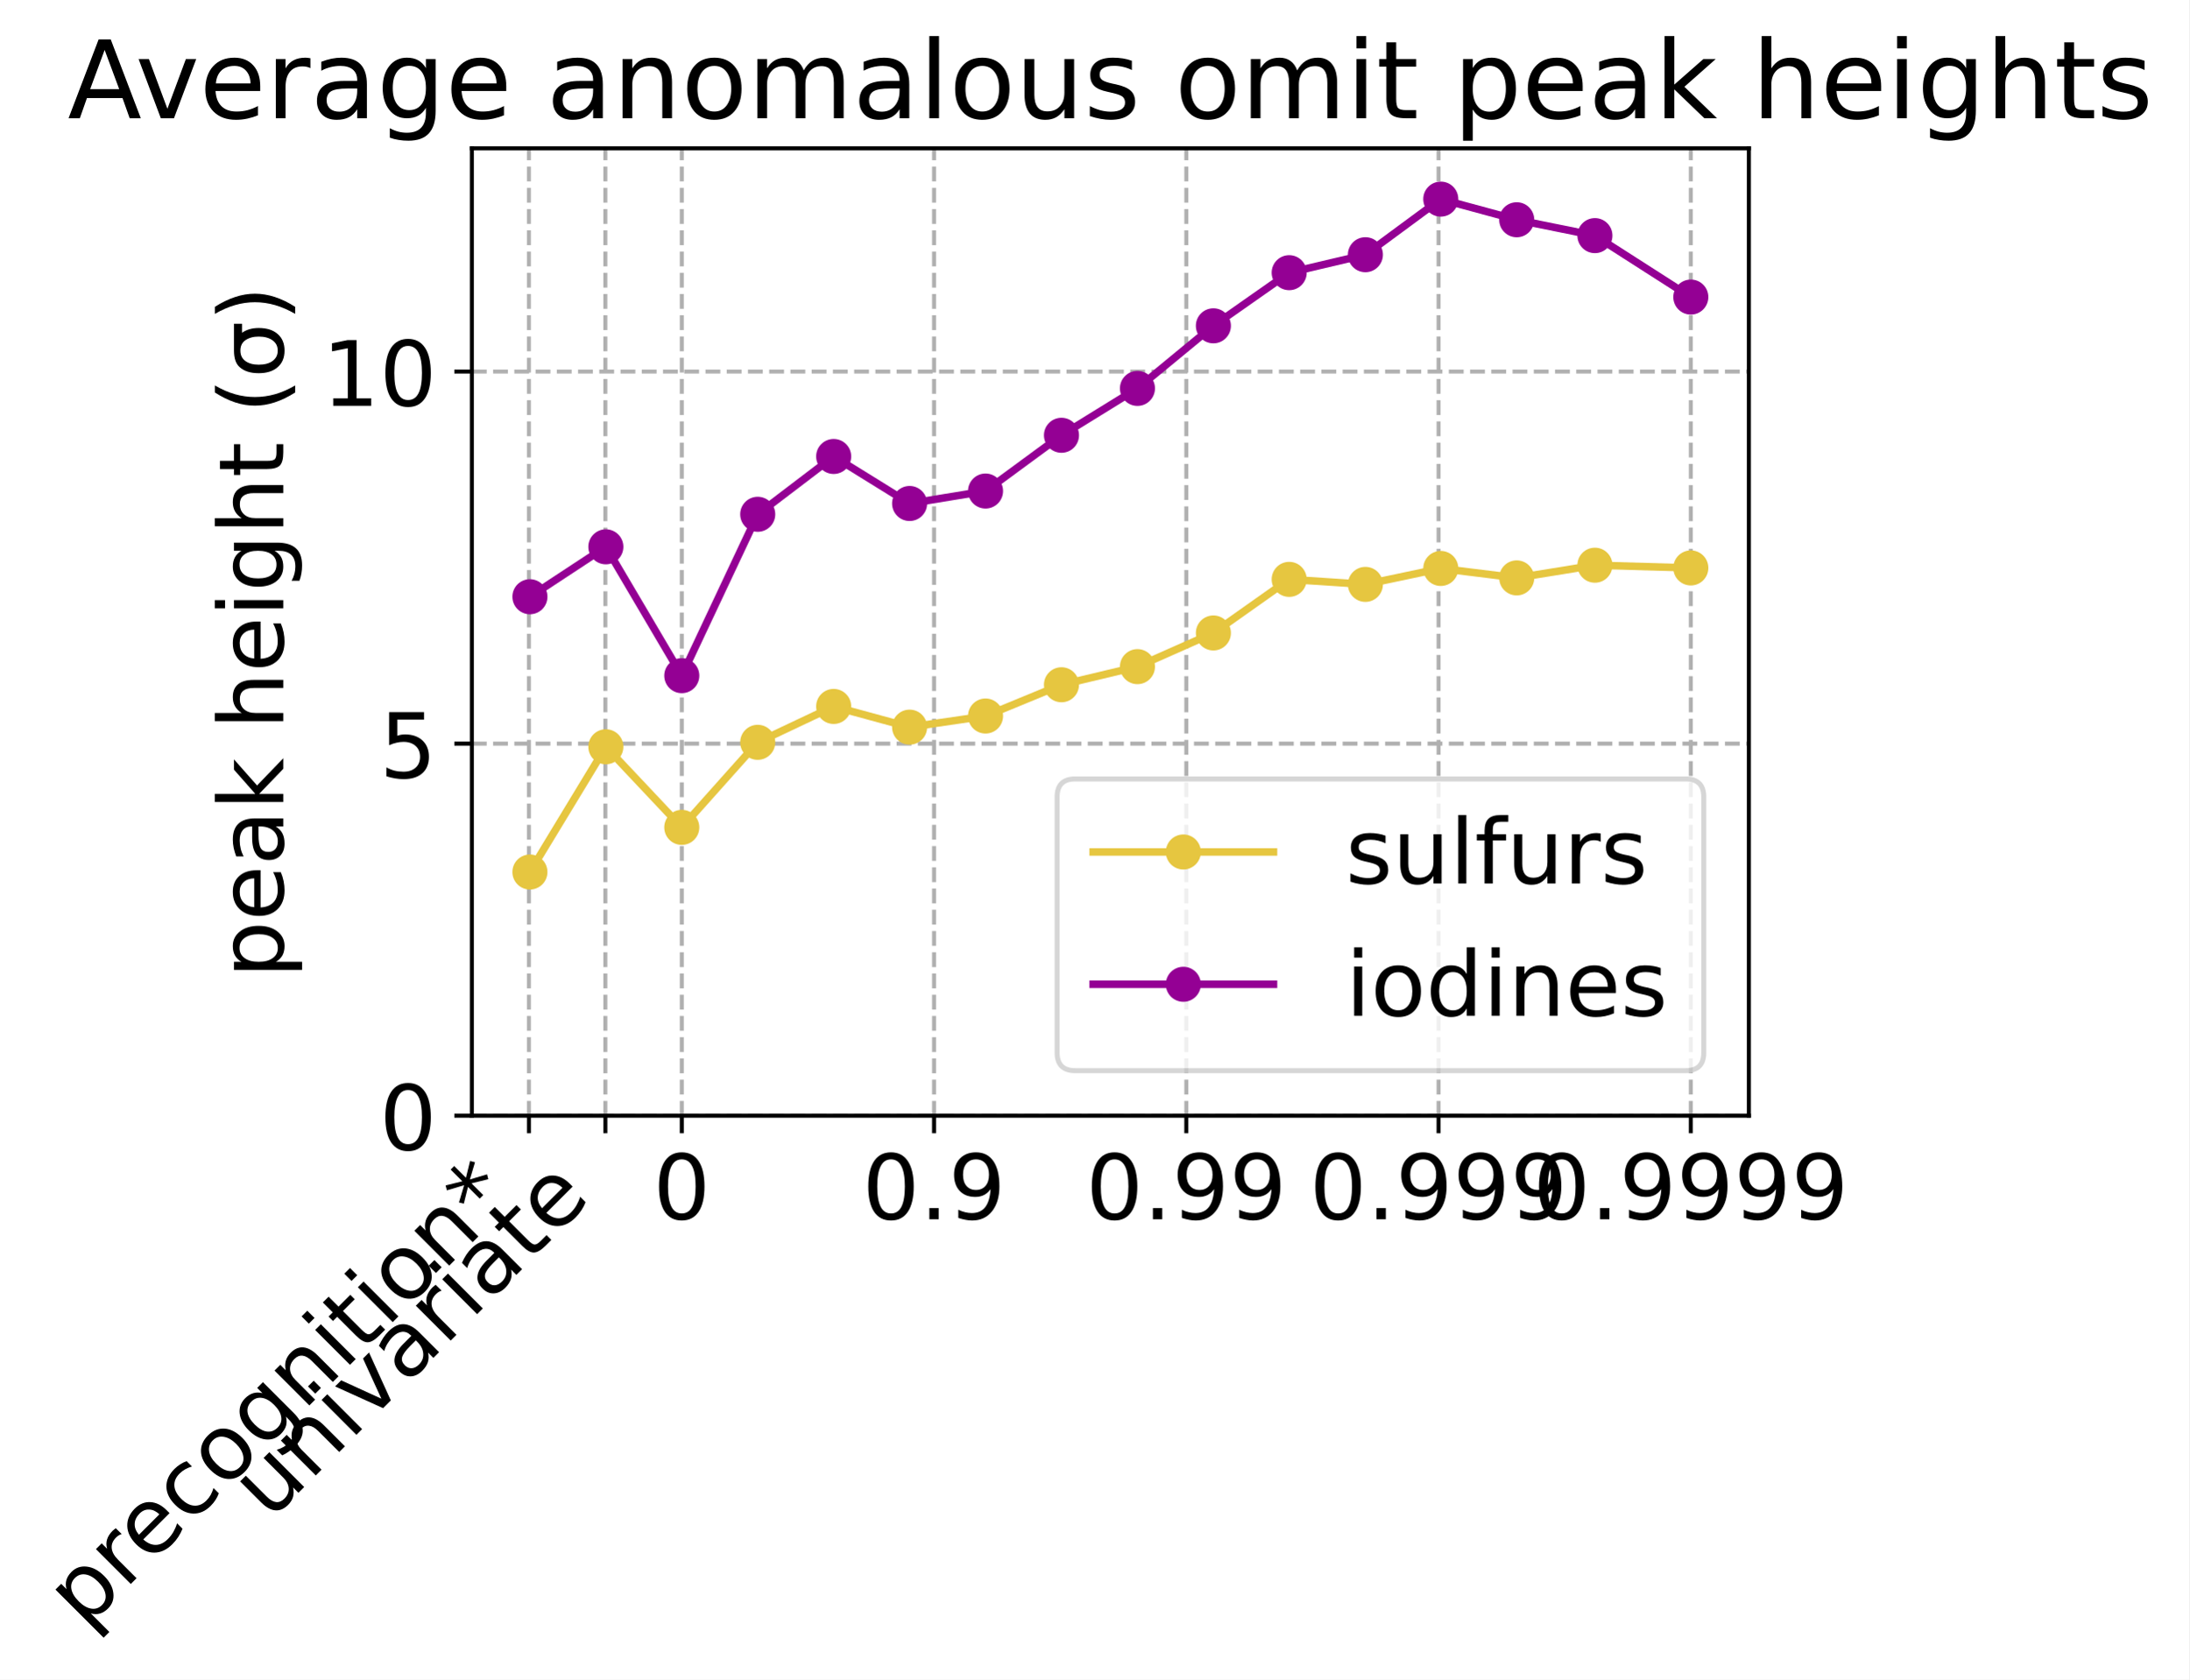
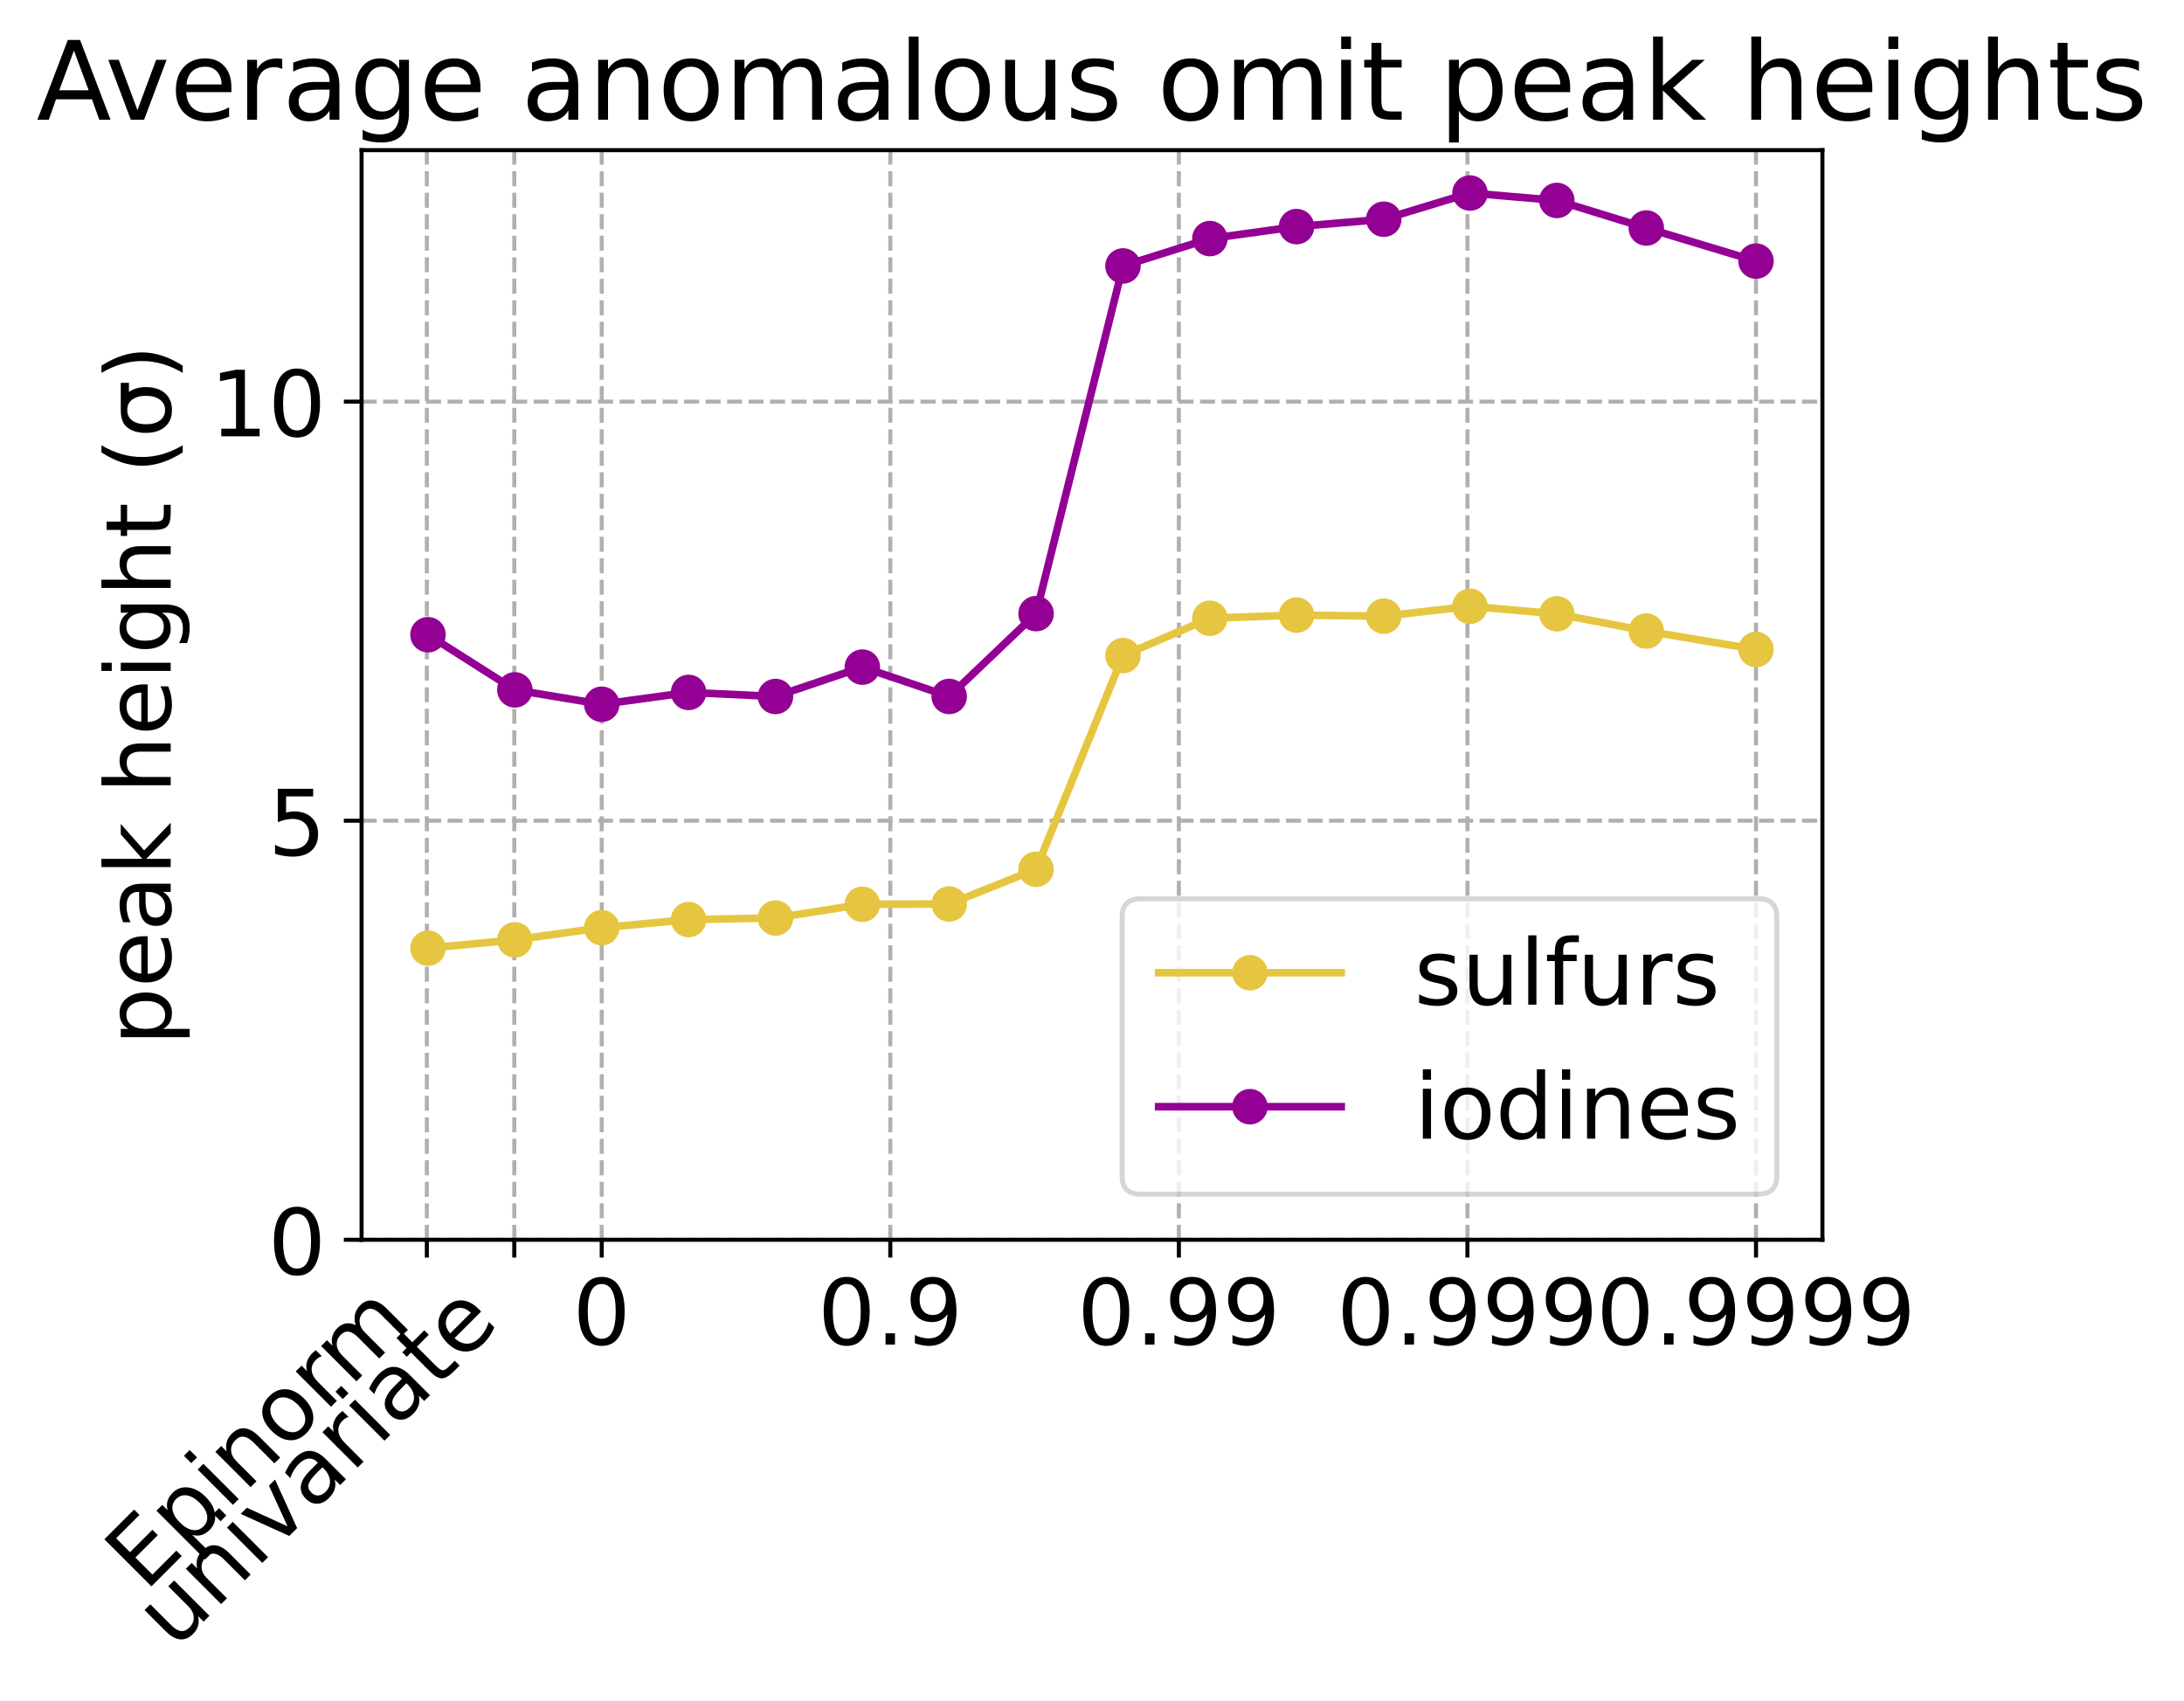
- <svg xmlns="http://www.w3.org/2000/svg" xmlns:xlink="http://www.w3.org/1999/xlink" width="437.025pt" height="335.375pt" viewBox="0 0 437.025 335.375" version="1.1">
+ <svg xmlns="http://www.w3.org/2000/svg" xmlns:xlink="http://www.w3.org/1999/xlink" width="430.713pt" height="335.396pt" viewBox="0 0 430.713 335.396" version="1.1">
  <defs>
    <style type="text/css">*{stroke-linejoin: round; stroke-linecap: butt}</style>
  </defs>
  <g id="figure_1">
    <g id="patch_1">
-       <path d="M 0 335.375  L 437.025 335.375  L 437.025 0  L 0 0  z " style="fill: #ffffff" />
+       <path d="M 0 335.396  L 430.713 335.396  L 430.713 0  L 0 0  z " style="fill: #ffffff" />
    </g>
    <g id="axes_1">
      <g id="patch_2">
-         <path d="M 94.199 222.786  L 349.138 222.786  L 349.138 29.613  L 94.199 29.613  z " style="fill: #ffffff" />
+         <path d="M 71.309 244.487  L 359.404 244.487  L 359.404 29.613  L 71.309 29.613  z " style="fill: #ffffff" />
      </g>
      <g id="matplotlib.axis_1">
        <g id="xtick_1">
          <g id="line2d_1">
-             <path d="M 337.55 222.786  L 337.55 29.613  " clip-path="url(#p7d365a76a3)" style="fill: none; stroke-dasharray: 2.96,1.28; stroke-dashoffset: 0; stroke: #b0b0b0; stroke-width: 0.8" />
+             <path d="M 346.309 244.487  L 346.309 29.613  " clip-path="url(#pba3b5fb29b)" style="fill: none; stroke-dasharray: 2.96,1.28; stroke-dashoffset: 0; stroke: #b0b0b0; stroke-width: 0.8" />
          </g>
          <g id="line2d_2">
            <defs>
-               <path id="ma18b82a0c4" d="M 0 0  L 0 3.5  " style="stroke: #000000; stroke-width: 0.8" />
+               <path id="m08bf84256d" d="M 0 0  L 0 3.5  " style="stroke: #000000; stroke-width: 0.8" />
            </defs>
            <g>
-               <use xlink:href="#ma18b82a0c4" x="337.55" y="222.786" style="stroke: #000000; stroke-width: 0.8" />
+               <use xlink:href="#m08bf84256d" x="346.309" y="244.487" style="stroke: #000000; stroke-width: 0.8" />
            </g>
          </g>
          <g id="text_1">
-             <text style="font: 18px 'DejaVu Sans', 'Bitstream Vera Sans', 'Computer Modern Sans Serif', 'Lucida Grande', 'Verdana', 'Geneva', 'Lucid', 'Arial', 'Helvetica', 'Avant Garde', sans-serif; text-anchor: middle" x="337.55" y="243.463" transform="rotate(-0 337.5502 243.463)">0.9999</text>
+             <text style="font: 18px 'DejaVu Sans', 'Bitstream Vera Sans', 'Computer Modern Sans Serif', 'Lucida Grande', 'Verdana', 'Geneva', 'Lucid', 'Arial', 'Helvetica', 'Avant Garde', sans-serif; text-anchor: middle" x="346.309" y="265.164" transform="rotate(-0 346.309 265.1641)">0.9999</text>
          </g>
        </g>
        <g id="xtick_2">
          <g id="line2d_3">
-             <path d="M 287.19 222.786  L 287.19 29.613  " clip-path="url(#p7d365a76a3)" style="fill: none; stroke-dasharray: 2.96,1.28; stroke-dashoffset: 0; stroke: #b0b0b0; stroke-width: 0.8" />
+             <path d="M 289.399 244.487  L 289.399 29.613  " clip-path="url(#pba3b5fb29b)" style="fill: none; stroke-dasharray: 2.96,1.28; stroke-dashoffset: 0; stroke: #b0b0b0; stroke-width: 0.8" />
          </g>
          <g id="line2d_4">
            <g>
-               <use xlink:href="#ma18b82a0c4" x="287.19" y="222.786" style="stroke: #000000; stroke-width: 0.8" />
+               <use xlink:href="#m08bf84256d" x="289.399" y="244.487" style="stroke: #000000; stroke-width: 0.8" />
            </g>
          </g>
          <g id="text_2">
-             <text style="font: 18px 'DejaVu Sans', 'Bitstream Vera Sans', 'Computer Modern Sans Serif', 'Lucida Grande', 'Verdana', 'Geneva', 'Lucid', 'Arial', 'Helvetica', 'Avant Garde', sans-serif; text-anchor: middle" x="287.19" y="243.463" transform="rotate(-0 287.1895 243.463)">0.999</text>
+             <text style="font: 18px 'DejaVu Sans', 'Bitstream Vera Sans', 'Computer Modern Sans Serif', 'Lucida Grande', 'Verdana', 'Geneva', 'Lucid', 'Arial', 'Helvetica', 'Avant Garde', sans-serif; text-anchor: middle" x="289.399" y="265.164" transform="rotate(-0 289.3986 265.1641)">0.999</text>
          </g>
        </g>
        <g id="xtick_3">
          <g id="line2d_5">
-             <path d="M 236.829 222.786  L 236.829 29.613  " clip-path="url(#p7d365a76a3)" style="fill: none; stroke-dasharray: 2.96,1.28; stroke-dashoffset: 0; stroke: #b0b0b0; stroke-width: 0.8" />
+             <path d="M 232.488 244.487  L 232.488 29.613  " clip-path="url(#pba3b5fb29b)" style="fill: none; stroke-dasharray: 2.96,1.28; stroke-dashoffset: 0; stroke: #b0b0b0; stroke-width: 0.8" />
          </g>
          <g id="line2d_6">
            <g>
-               <use xlink:href="#ma18b82a0c4" x="236.829" y="222.786" style="stroke: #000000; stroke-width: 0.8" />
+               <use xlink:href="#m08bf84256d" x="232.488" y="244.487" style="stroke: #000000; stroke-width: 0.8" />
            </g>
          </g>
          <g id="text_3">
-             <text style="font: 18px 'DejaVu Sans', 'Bitstream Vera Sans', 'Computer Modern Sans Serif', 'Lucida Grande', 'Verdana', 'Geneva', 'Lucid', 'Arial', 'Helvetica', 'Avant Garde', sans-serif; text-anchor: middle" x="236.829" y="243.463" transform="rotate(-0 236.8288 243.463)">0.99</text>
+             <text style="font: 18px 'DejaVu Sans', 'Bitstream Vera Sans', 'Computer Modern Sans Serif', 'Lucida Grande', 'Verdana', 'Geneva', 'Lucid', 'Arial', 'Helvetica', 'Avant Garde', sans-serif; text-anchor: middle" x="232.488" y="265.164" transform="rotate(-0 232.4882 265.1641)">0.99</text>
          </g>
        </g>
        <g id="xtick_4">
          <g id="line2d_7">
-             <path d="M 186.468 222.786  L 186.468 29.613  " clip-path="url(#p7d365a76a3)" style="fill: none; stroke-dasharray: 2.96,1.28; stroke-dashoffset: 0; stroke: #b0b0b0; stroke-width: 0.8" />
+             <path d="M 175.578 244.487  L 175.578 29.613  " clip-path="url(#pba3b5fb29b)" style="fill: none; stroke-dasharray: 2.96,1.28; stroke-dashoffset: 0; stroke: #b0b0b0; stroke-width: 0.8" />
          </g>
          <g id="line2d_8">
            <g>
-               <use xlink:href="#ma18b82a0c4" x="186.468" y="222.786" style="stroke: #000000; stroke-width: 0.8" />
+               <use xlink:href="#m08bf84256d" x="175.578" y="244.487" style="stroke: #000000; stroke-width: 0.8" />
            </g>
          </g>
          <g id="text_4">
-             <text style="font: 18px 'DejaVu Sans', 'Bitstream Vera Sans', 'Computer Modern Sans Serif', 'Lucida Grande', 'Verdana', 'Geneva', 'Lucid', 'Arial', 'Helvetica', 'Avant Garde', sans-serif; text-anchor: middle" x="186.468" y="243.463" transform="rotate(-0 186.4681 243.463)">0.9</text>
+             <text style="font: 18px 'DejaVu Sans', 'Bitstream Vera Sans', 'Computer Modern Sans Serif', 'Lucida Grande', 'Verdana', 'Geneva', 'Lucid', 'Arial', 'Helvetica', 'Avant Garde', sans-serif; text-anchor: middle" x="175.578" y="265.164" transform="rotate(-0 175.5778 265.1641)">0.9</text>
          </g>
        </g>
        <g id="xtick_5">
          <g id="line2d_9">
-             <path d="M 136.107 222.786  L 136.107 29.613  " clip-path="url(#p7d365a76a3)" style="fill: none; stroke-dasharray: 2.96,1.28; stroke-dashoffset: 0; stroke: #b0b0b0; stroke-width: 0.8" />
+             <path d="M 118.667 244.487  L 118.667 29.613  " clip-path="url(#pba3b5fb29b)" style="fill: none; stroke-dasharray: 2.96,1.28; stroke-dashoffset: 0; stroke: #b0b0b0; stroke-width: 0.8" />
          </g>
          <g id="line2d_10">
            <g>
-               <use xlink:href="#ma18b82a0c4" x="136.107" y="222.786" style="stroke: #000000; stroke-width: 0.8" />
+               <use xlink:href="#m08bf84256d" x="118.667" y="244.487" style="stroke: #000000; stroke-width: 0.8" />
            </g>
          </g>
          <g id="text_5">
-             <text style="font: 18px 'DejaVu Sans', 'Bitstream Vera Sans', 'Computer Modern Sans Serif', 'Lucida Grande', 'Verdana', 'Geneva', 'Lucid', 'Arial', 'Helvetica', 'Avant Garde', sans-serif; text-anchor: middle" x="136.107" y="243.463" transform="rotate(-0 136.1074 243.463)">0</text>
+             <text style="font: 18px 'DejaVu Sans', 'Bitstream Vera Sans', 'Computer Modern Sans Serif', 'Lucida Grande', 'Verdana', 'Geneva', 'Lucid', 'Arial', 'Helvetica', 'Avant Garde', sans-serif; text-anchor: middle" x="118.667" y="265.164" transform="rotate(-0 118.6675 265.1641)">0</text>
          </g>
        </g>
        <g id="xtick_6">
          <g id="line2d_11">
-             <path d="M 120.848 222.786  L 120.848 29.613  " clip-path="url(#p7d365a76a3)" style="fill: none; stroke-dasharray: 2.96,1.28; stroke-dashoffset: 0; stroke: #b0b0b0; stroke-width: 0.8" />
+             <path d="M 101.424 244.487  L 101.424 29.613  " clip-path="url(#pba3b5fb29b)" style="fill: none; stroke-dasharray: 2.96,1.28; stroke-dashoffset: 0; stroke: #b0b0b0; stroke-width: 0.8" />
          </g>
          <g id="line2d_12">
            <g>
-               <use xlink:href="#ma18b82a0c4" x="120.848" y="222.786" style="stroke: #000000; stroke-width: 0.8" />
+               <use xlink:href="#m08bf84256d" x="101.424" y="244.487" style="stroke: #000000; stroke-width: 0.8" />
            </g>
          </g>
          <g id="text_6">
-             <text style="font: 18px 'DejaVu Sans', 'Bitstream Vera Sans', 'Computer Modern Sans Serif', 'Lucida Grande', 'Verdana', 'Geneva', 'Lucid', 'Arial', 'Helvetica', 'Avant Garde', sans-serif" transform="translate(53.80976 303.8484) rotate(-45)">univariate</text>
+             <text style="font: 18px 'DejaVu Sans', 'Bitstream Vera Sans', 'Computer Modern Sans Serif', 'Lucida Grande', 'Verdana', 'Geneva', 'Lucid', 'Arial', 'Helvetica', 'Avant Garde', sans-serif" transform="translate(34.38524 325.5495) rotate(-45)">univariate</text>
          </g>
        </g>
        <g id="xtick_7">
          <g id="line2d_13">
-             <path d="M 105.589 222.786  L 105.589 29.613  " clip-path="url(#p7d365a76a3)" style="fill: none; stroke-dasharray: 2.96,1.28; stroke-dashoffset: 0; stroke: #b0b0b0; stroke-width: 0.8" />
+             <path d="M 84.18 244.487  L 84.18 29.613  " clip-path="url(#pba3b5fb29b)" style="fill: none; stroke-dasharray: 2.96,1.28; stroke-dashoffset: 0; stroke: #b0b0b0; stroke-width: 0.8" />
          </g>
          <g id="line2d_14">
            <g>
-               <use xlink:href="#ma18b82a0c4" x="105.589" y="222.786" style="stroke: #000000; stroke-width: 0.8" />
+               <use xlink:href="#m08bf84256d" x="84.18" y="244.487" style="stroke: #000000; stroke-width: 0.8" />
            </g>
          </g>
          <g id="text_7">
-             <text style="font: 18px 'DejaVu Sans', 'Bitstream Vera Sans', 'Computer Modern Sans Serif', 'Lucida Grande', 'Verdana', 'Geneva', 'Lucid', 'Arial', 'Helvetica', 'Avant Garde', sans-serif" transform="translate(16.87123 325.5276) rotate(-45)">precognition*</text>
+             <text style="font: 18px 'DejaVu Sans', 'Bitstream Vera Sans', 'Computer Modern Sans Serif', 'Lucida Grande', 'Verdana', 'Geneva', 'Lucid', 'Arial', 'Helvetica', 'Avant Garde', sans-serif" transform="translate(28.61243 314.0784) rotate(-45)">Epinorm</text>
          </g>
        </g>
      </g>
      <g id="matplotlib.axis_2">
        <g id="ytick_1">
          <g id="line2d_15">
-             <path d="M 94.199 222.786  L 349.138 222.786  " clip-path="url(#p7d365a76a3)" style="fill: none; stroke-dasharray: 2.96,1.28; stroke-dashoffset: 0; stroke: #b0b0b0; stroke-width: 0.8" />
+             <path d="M 71.309 244.487  L 359.404 244.487  " clip-path="url(#pba3b5fb29b)" style="fill: none; stroke-dasharray: 2.96,1.28; stroke-dashoffset: 0; stroke: #b0b0b0; stroke-width: 0.8" />
          </g>
          <g id="line2d_16">
            <defs>
-               <path id="m4ba86beb34" d="M 0 0  L -3.5 0  " style="stroke: #000000; stroke-width: 0.8" />
+               <path id="m2db3b0f35f" d="M 0 0  L -3.5 0  " style="stroke: #000000; stroke-width: 0.8" />
            </defs>
            <g>
-               <use xlink:href="#m4ba86beb34" x="94.199" y="222.786" style="stroke: #000000; stroke-width: 0.8" />
+               <use xlink:href="#m2db3b0f35f" x="71.309" y="244.487" style="stroke: #000000; stroke-width: 0.8" />
            </g>
          </g>
          <g id="text_8">
-             <text style="font: 18px 'DejaVu Sans', 'Bitstream Vera Sans', 'Computer Modern Sans Serif', 'Lucida Grande', 'Verdana', 'Geneva', 'Lucid', 'Arial', 'Helvetica', 'Avant Garde', sans-serif; text-anchor: end" x="87.199" y="229.624" transform="rotate(-0 87.1991 229.6244)">0</text>
+             <text style="font: 18px 'DejaVu Sans', 'Bitstream Vera Sans', 'Computer Modern Sans Serif', 'Lucida Grande', 'Verdana', 'Geneva', 'Lucid', 'Arial', 'Helvetica', 'Avant Garde', sans-serif; text-anchor: end" x="64.309" y="251.325" transform="rotate(-0 64.30873 251.3255)">0</text>
          </g>
        </g>
        <g id="ytick_2">
          <g id="line2d_17">
-             <path d="M 94.199 148.488  L 349.138 148.488  " clip-path="url(#p7d365a76a3)" style="fill: none; stroke-dasharray: 2.96,1.28; stroke-dashoffset: 0; stroke: #b0b0b0; stroke-width: 0.8" />
+             <path d="M 71.309 161.843  L 359.404 161.843  " clip-path="url(#pba3b5fb29b)" style="fill: none; stroke-dasharray: 2.96,1.28; stroke-dashoffset: 0; stroke: #b0b0b0; stroke-width: 0.8" />
          </g>
          <g id="line2d_18">
            <g>
-               <use xlink:href="#m4ba86beb34" x="94.199" y="148.488" style="stroke: #000000; stroke-width: 0.8" />
+               <use xlink:href="#m2db3b0f35f" x="71.309" y="161.843" style="stroke: #000000; stroke-width: 0.8" />
            </g>
          </g>
          <g id="text_9">
-             <text style="font: 18px 'DejaVu Sans', 'Bitstream Vera Sans', 'Computer Modern Sans Serif', 'Lucida Grande', 'Verdana', 'Geneva', 'Lucid', 'Arial', 'Helvetica', 'Avant Garde', sans-serif; text-anchor: end" x="87.199" y="155.327" transform="rotate(-0 87.1991 155.327)">5</text>
+             <text style="font: 18px 'DejaVu Sans', 'Bitstream Vera Sans', 'Computer Modern Sans Serif', 'Lucida Grande', 'Verdana', 'Geneva', 'Lucid', 'Arial', 'Helvetica', 'Avant Garde', sans-serif; text-anchor: end" x="64.309" y="168.682" transform="rotate(-0 64.30873 168.6815)">5</text>
          </g>
        </g>
        <g id="ytick_3">
          <g id="line2d_19">
-             <path d="M 94.199 74.191  L 349.138 74.191  " clip-path="url(#p7d365a76a3)" style="fill: none; stroke-dasharray: 2.96,1.28; stroke-dashoffset: 0; stroke: #b0b0b0; stroke-width: 0.8" />
+             <path d="M 71.309 79.199  L 359.404 79.199  " clip-path="url(#pba3b5fb29b)" style="fill: none; stroke-dasharray: 2.96,1.28; stroke-dashoffset: 0; stroke: #b0b0b0; stroke-width: 0.8" />
          </g>
          <g id="line2d_20">
            <g>
-               <use xlink:href="#m4ba86beb34" x="94.199" y="74.191" style="stroke: #000000; stroke-width: 0.8" />
+               <use xlink:href="#m2db3b0f35f" x="71.309" y="79.199" style="stroke: #000000; stroke-width: 0.8" />
            </g>
          </g>
          <g id="text_10">
-             <text style="font: 18px 'DejaVu Sans', 'Bitstream Vera Sans', 'Computer Modern Sans Serif', 'Lucida Grande', 'Verdana', 'Geneva', 'Lucid', 'Arial', 'Helvetica', 'Avant Garde', sans-serif; text-anchor: end" x="87.199" y="81.03" transform="rotate(-0 87.1991 81.02964)">10</text>
+             <text style="font: 18px 'DejaVu Sans', 'Bitstream Vera Sans', 'Computer Modern Sans Serif', 'Lucida Grande', 'Verdana', 'Geneva', 'Lucid', 'Arial', 'Helvetica', 'Avant Garde', sans-serif; text-anchor: end" x="64.309" y="86.038" transform="rotate(-0 64.30873 86.03759)">10</text>
          </g>
        </g>
        <g id="text_11">
-           <text style="font: 18px 'DejaVu Sans', 'Bitstream Vera Sans', 'Computer Modern Sans Serif', 'Lucida Grande', 'Verdana', 'Geneva', 'Lucid', 'Arial', 'Helvetica', 'Avant Garde', sans-serif; text-anchor: middle" x="56.551" y="126.199" transform="rotate(-90 56.55066 126.1992)">peak height (σ)</text>
+           <text style="font: 18px 'DejaVu Sans', 'Bitstream Vera Sans', 'Computer Modern Sans Serif', 'Lucida Grande', 'Verdana', 'Geneva', 'Lucid', 'Arial', 'Helvetica', 'Avant Garde', sans-serif; text-anchor: middle" x="33.66" y="137.05" transform="rotate(-90 33.66029 137.0498)">peak height (σ)</text>
        </g>
      </g>
      <g id="line2d_21">
-         <path d="M 105.787 174.124  L 120.947 149.113  L 136.107 165.213  L 151.267 148.226  L 166.428 141.061  L 181.588 145.196  L 196.748 142.975  L 211.908 136.73  L 227.075 133.115  L 242.235 126.388  L 257.367 115.687  L 272.583 116.688  L 287.631 113.508  L 302.791 115.392  L 318.403 112.858  L 337.55 113.403  " clip-path="url(#p7d365a76a3)" style="fill: none; stroke: #e6c640; stroke-width: 1.5; stroke-linecap: square" />
+         <path d="M 84.404 186.979  L 101.536 185.336  L 118.667 182.946  L 135.799 181.342  L 152.931 181.028  L 170.063 178.325  L 187.194 178.269  L 204.326 171.413  L 221.466 129.284  L 238.598 121.918  L 255.698 121.299  L 272.893 121.51  L 289.898 119.562  L 307.03 121.046  L 324.671 124.442  L 346.309 128.075  " clip-path="url(#pba3b5fb29b)" style="fill: none; stroke: #e6c640; stroke-width: 1.5; stroke-linecap: square" />
        <defs>
-           <path id="m3b1f7e7ac7" d="M 0 3  C 0.796 3 1.559 2.684 2.121 2.121  C 2.684 1.559 3 0.796 3 0  C 3 -0.796 2.684 -1.559 2.121 -2.121  C 1.559 -2.684 0.796 -3 0 -3  C -0.796 -3 -1.559 -2.684 -2.121 -2.121  C -2.684 -1.559 -3 -0.796 -3 0  C -3 0.796 -2.684 1.559 -2.121 2.121  C -1.559 2.684 -0.796 3 0 3  z " style="stroke: #e6c640" />
+           <path id="me5d21d4e08" d="M 0 3  C 0.796 3 1.559 2.684 2.121 2.121  C 2.684 1.559 3 0.796 3 0  C 3 -0.796 2.684 -1.559 2.121 -2.121  C 1.559 -2.684 0.796 -3 0 -3  C -0.796 -3 -1.559 -2.684 -2.121 -2.121  C -2.684 -1.559 -3 -0.796 -3 0  C -3 0.796 -2.684 1.559 -2.121 2.121  C -1.559 2.684 -0.796 3 0 3  z " style="stroke: #e6c640" />
        </defs>
-         <g clip-path="url(#p7d365a76a3)">
-           <use xlink:href="#m3b1f7e7ac7" x="105.787" y="174.124" style="fill: #e6c640; stroke: #e6c640" />
-           <use xlink:href="#m3b1f7e7ac7" x="120.947" y="149.113" style="fill: #e6c640; stroke: #e6c640" />
-           <use xlink:href="#m3b1f7e7ac7" x="136.107" y="165.213" style="fill: #e6c640; stroke: #e6c640" />
-           <use xlink:href="#m3b1f7e7ac7" x="151.267" y="148.226" style="fill: #e6c640; stroke: #e6c640" />
-           <use xlink:href="#m3b1f7e7ac7" x="166.428" y="141.061" style="fill: #e6c640; stroke: #e6c640" />
-           <use xlink:href="#m3b1f7e7ac7" x="181.588" y="145.196" style="fill: #e6c640; stroke: #e6c640" />
-           <use xlink:href="#m3b1f7e7ac7" x="196.748" y="142.975" style="fill: #e6c640; stroke: #e6c640" />
-           <use xlink:href="#m3b1f7e7ac7" x="211.908" y="136.73" style="fill: #e6c640; stroke: #e6c640" />
-           <use xlink:href="#m3b1f7e7ac7" x="227.075" y="133.115" style="fill: #e6c640; stroke: #e6c640" />
-           <use xlink:href="#m3b1f7e7ac7" x="242.235" y="126.388" style="fill: #e6c640; stroke: #e6c640" />
-           <use xlink:href="#m3b1f7e7ac7" x="257.367" y="115.687" style="fill: #e6c640; stroke: #e6c640" />
-           <use xlink:href="#m3b1f7e7ac7" x="272.583" y="116.688" style="fill: #e6c640; stroke: #e6c640" />
-           <use xlink:href="#m3b1f7e7ac7" x="287.631" y="113.508" style="fill: #e6c640; stroke: #e6c640" />
-           <use xlink:href="#m3b1f7e7ac7" x="302.791" y="115.392" style="fill: #e6c640; stroke: #e6c640" />
-           <use xlink:href="#m3b1f7e7ac7" x="318.403" y="112.858" style="fill: #e6c640; stroke: #e6c640" />
-           <use xlink:href="#m3b1f7e7ac7" x="337.55" y="113.403" style="fill: #e6c640; stroke: #e6c640" />
+         <g clip-path="url(#pba3b5fb29b)">
+           <use xlink:href="#me5d21d4e08" x="84.404" y="186.979" style="fill: #e6c640; stroke: #e6c640" />
+           <use xlink:href="#me5d21d4e08" x="101.536" y="185.336" style="fill: #e6c640; stroke: #e6c640" />
+           <use xlink:href="#me5d21d4e08" x="118.667" y="182.946" style="fill: #e6c640; stroke: #e6c640" />
+           <use xlink:href="#me5d21d4e08" x="135.799" y="181.342" style="fill: #e6c640; stroke: #e6c640" />
+           <use xlink:href="#me5d21d4e08" x="152.931" y="181.028" style="fill: #e6c640; stroke: #e6c640" />
+           <use xlink:href="#me5d21d4e08" x="170.063" y="178.325" style="fill: #e6c640; stroke: #e6c640" />
+           <use xlink:href="#me5d21d4e08" x="187.194" y="178.269" style="fill: #e6c640; stroke: #e6c640" />
+           <use xlink:href="#me5d21d4e08" x="204.326" y="171.413" style="fill: #e6c640; stroke: #e6c640" />
+           <use xlink:href="#me5d21d4e08" x="221.466" y="129.284" style="fill: #e6c640; stroke: #e6c640" />
+           <use xlink:href="#me5d21d4e08" x="238.598" y="121.918" style="fill: #e6c640; stroke: #e6c640" />
+           <use xlink:href="#me5d21d4e08" x="255.698" y="121.299" style="fill: #e6c640; stroke: #e6c640" />
+           <use xlink:href="#me5d21d4e08" x="272.893" y="121.51" style="fill: #e6c640; stroke: #e6c640" />
+           <use xlink:href="#me5d21d4e08" x="289.898" y="119.562" style="fill: #e6c640; stroke: #e6c640" />
+           <use xlink:href="#me5d21d4e08" x="307.03" y="121.046" style="fill: #e6c640; stroke: #e6c640" />
+           <use xlink:href="#me5d21d4e08" x="324.671" y="124.442" style="fill: #e6c640; stroke: #e6c640" />
+           <use xlink:href="#me5d21d4e08" x="346.309" y="128.075" style="fill: #e6c640; stroke: #e6c640" />
        </g>
      </g>
      <g id="line2d_22">
-         <path d="M 105.787 119.156  L 120.947 109.188  L 136.107 134.916  L 151.267 102.689  L 166.428 91.146  L 181.588 100.534  L 196.748 98.049  L 211.908 86.914  L 227.075 77.552  L 242.235 65.055  L 257.367 54.446  L 272.583 50.856  L 287.631 39.756  L 302.791 43.875  L 318.403 47.046  L 337.55 59.314  " clip-path="url(#p7d365a76a3)" style="fill: none; stroke: #940094; stroke-width: 1.5; stroke-linecap: square" />
+         <path d="M 84.404 125.166  L 101.536 136.045  L 118.667 138.881  L 135.799 136.544  L 152.931 137.347  L 170.063 131.552  L 187.194 137.341  L 204.326 121.007  L 221.466 52.445  L 238.598 47.047  L 255.698 44.684  L 272.893 43.226  L 289.898 38.065  L 307.03 39.527  L 324.671 44.961  L 346.309 51.487  " clip-path="url(#pba3b5fb29b)" style="fill: none; stroke: #940094; stroke-width: 1.5; stroke-linecap: square" />
        <defs>
-           <path id="m9bd962360c" d="M 0 3  C 0.796 3 1.559 2.684 2.121 2.121  C 2.684 1.559 3 0.796 3 0  C 3 -0.796 2.684 -1.559 2.121 -2.121  C 1.559 -2.684 0.796 -3 0 -3  C -0.796 -3 -1.559 -2.684 -2.121 -2.121  C -2.684 -1.559 -3 -0.796 -3 0  C -3 0.796 -2.684 1.559 -2.121 2.121  C -1.559 2.684 -0.796 3 0 3  z " style="stroke: #940094" />
+           <path id="m9dc0dedb42" d="M 0 3  C 0.796 3 1.559 2.684 2.121 2.121  C 2.684 1.559 3 0.796 3 0  C 3 -0.796 2.684 -1.559 2.121 -2.121  C 1.559 -2.684 0.796 -3 0 -3  C -0.796 -3 -1.559 -2.684 -2.121 -2.121  C -2.684 -1.559 -3 -0.796 -3 0  C -3 0.796 -2.684 1.559 -2.121 2.121  C -1.559 2.684 -0.796 3 0 3  z " style="stroke: #940094" />
        </defs>
-         <g clip-path="url(#p7d365a76a3)">
-           <use xlink:href="#m9bd962360c" x="105.787" y="119.156" style="fill: #940094; stroke: #940094" />
-           <use xlink:href="#m9bd962360c" x="120.947" y="109.188" style="fill: #940094; stroke: #940094" />
-           <use xlink:href="#m9bd962360c" x="136.107" y="134.916" style="fill: #940094; stroke: #940094" />
-           <use xlink:href="#m9bd962360c" x="151.267" y="102.689" style="fill: #940094; stroke: #940094" />
-           <use xlink:href="#m9bd962360c" x="166.428" y="91.146" style="fill: #940094; stroke: #940094" />
-           <use xlink:href="#m9bd962360c" x="181.588" y="100.534" style="fill: #940094; stroke: #940094" />
-           <use xlink:href="#m9bd962360c" x="196.748" y="98.049" style="fill: #940094; stroke: #940094" />
-           <use xlink:href="#m9bd962360c" x="211.908" y="86.914" style="fill: #940094; stroke: #940094" />
-           <use xlink:href="#m9bd962360c" x="227.075" y="77.552" style="fill: #940094; stroke: #940094" />
-           <use xlink:href="#m9bd962360c" x="242.235" y="65.055" style="fill: #940094; stroke: #940094" />
-           <use xlink:href="#m9bd962360c" x="257.367" y="54.446" style="fill: #940094; stroke: #940094" />
-           <use xlink:href="#m9bd962360c" x="272.583" y="50.856" style="fill: #940094; stroke: #940094" />
-           <use xlink:href="#m9bd962360c" x="287.631" y="39.756" style="fill: #940094; stroke: #940094" />
-           <use xlink:href="#m9bd962360c" x="302.791" y="43.875" style="fill: #940094; stroke: #940094" />
-           <use xlink:href="#m9bd962360c" x="318.403" y="47.046" style="fill: #940094; stroke: #940094" />
-           <use xlink:href="#m9bd962360c" x="337.55" y="59.314" style="fill: #940094; stroke: #940094" />
+         <g clip-path="url(#pba3b5fb29b)">
+           <use xlink:href="#m9dc0dedb42" x="84.404" y="125.166" style="fill: #940094; stroke: #940094" />
+           <use xlink:href="#m9dc0dedb42" x="101.536" y="136.045" style="fill: #940094; stroke: #940094" />
+           <use xlink:href="#m9dc0dedb42" x="118.667" y="138.881" style="fill: #940094; stroke: #940094" />
+           <use xlink:href="#m9dc0dedb42" x="135.799" y="136.544" style="fill: #940094; stroke: #940094" />
+           <use xlink:href="#m9dc0dedb42" x="152.931" y="137.347" style="fill: #940094; stroke: #940094" />
+           <use xlink:href="#m9dc0dedb42" x="170.063" y="131.552" style="fill: #940094; stroke: #940094" />
+           <use xlink:href="#m9dc0dedb42" x="187.194" y="137.341" style="fill: #940094; stroke: #940094" />
+           <use xlink:href="#m9dc0dedb42" x="204.326" y="121.007" style="fill: #940094; stroke: #940094" />
+           <use xlink:href="#m9dc0dedb42" x="221.466" y="52.445" style="fill: #940094; stroke: #940094" />
+           <use xlink:href="#m9dc0dedb42" x="238.598" y="47.047" style="fill: #940094; stroke: #940094" />
+           <use xlink:href="#m9dc0dedb42" x="255.698" y="44.684" style="fill: #940094; stroke: #940094" />
+           <use xlink:href="#m9dc0dedb42" x="272.893" y="43.226" style="fill: #940094; stroke: #940094" />
+           <use xlink:href="#m9dc0dedb42" x="289.898" y="38.065" style="fill: #940094; stroke: #940094" />
+           <use xlink:href="#m9dc0dedb42" x="307.03" y="39.527" style="fill: #940094; stroke: #940094" />
+           <use xlink:href="#m9dc0dedb42" x="324.671" y="44.961" style="fill: #940094; stroke: #940094" />
+           <use xlink:href="#m9dc0dedb42" x="346.309" y="51.487" style="fill: #940094; stroke: #940094" />
        </g>
      </g>
      <g id="patch_3">
-         <path d="M 94.199 222.786  L 94.199 29.613  " style="fill: none; stroke: #000000; stroke-width: 0.8; stroke-linejoin: miter; stroke-linecap: square" />
+         <path d="M 71.309 244.487  L 71.309 29.613  " style="fill: none; stroke: #000000; stroke-width: 0.8; stroke-linejoin: miter; stroke-linecap: square" />
      </g>
      <g id="patch_4">
-         <path d="M 349.138 222.786  L 349.138 29.613  " style="fill: none; stroke: #000000; stroke-width: 0.8; stroke-linejoin: miter; stroke-linecap: square" />
+         <path d="M 359.404 244.487  L 359.404 29.613  " style="fill: none; stroke: #000000; stroke-width: 0.8; stroke-linejoin: miter; stroke-linecap: square" />
      </g>
      <g id="patch_5">
-         <path d="M 94.199 222.786  L 349.138 222.786  " style="fill: none; stroke: #000000; stroke-width: 0.8; stroke-linejoin: miter; stroke-linecap: square" />
+         <path d="M 71.309 244.487  L 359.404 244.487  " style="fill: none; stroke: #000000; stroke-width: 0.8; stroke-linejoin: miter; stroke-linecap: square" />
      </g>
      <g id="patch_6">
-         <path d="M 94.199 29.613  L 349.138 29.613  " style="fill: none; stroke: #000000; stroke-width: 0.8; stroke-linejoin: miter; stroke-linecap: square" />
+         <path d="M 71.309 29.613  L 359.404 29.613  " style="fill: none; stroke: #000000; stroke-width: 0.8; stroke-linejoin: miter; stroke-linecap: square" />
      </g>
      <g id="text_12">
-         <text style="font: 21.6px 'DejaVu Sans', 'Bitstream Vera Sans', 'Computer Modern Sans Serif', 'Lucida Grande', 'Verdana', 'Geneva', 'Lucid', 'Arial', 'Helvetica', 'Avant Garde', sans-serif; text-anchor: middle" x="221.669" y="23.613" transform="rotate(-0 221.6687 23.61263)">Average anomalous omit peak heights</text>
+         <text style="font: 21.6px 'DejaVu Sans', 'Bitstream Vera Sans', 'Computer Modern Sans Serif', 'Lucida Grande', 'Verdana', 'Geneva', 'Lucid', 'Arial', 'Helvetica', 'Avant Garde', sans-serif; text-anchor: middle" x="215.357" y="23.613" transform="rotate(-0 215.3565 23.61263)">Average anomalous omit peak heights</text>
      </g>
      <g id="legend_1">
        <g id="patch_7">
-           <path d="M 214.636 213.786  L 336.538 213.786  Q 340.138 213.786 340.138 210.186  L 340.138 159.145  Q 340.138 155.545 336.538 155.545  L 214.636 155.545  Q 211.036 155.545 211.036 159.145  L 211.036 210.186  Q 211.036 213.786 214.636 213.786  z " style="fill: #ffffff; opacity: 0.8; stroke: #cccccc; stroke-linejoin: miter" />
+           <path d="M 224.902 235.487  L 346.804 235.487  Q 350.404 235.487 350.404 231.887  L 350.404 180.846  Q 350.404 177.246 346.804 177.246  L 224.902 177.246  Q 221.302 177.246 221.302 180.846  L 221.302 231.887  Q 221.302 235.487 224.902 235.487  z " style="fill: #ffffff; opacity: 0.8; stroke: #cccccc; stroke-linejoin: miter" />
        </g>
        <g id="line2d_23">
-           <path d="M 218.236 170.122  L 236.236 170.122  L 254.236 170.122  " style="fill: none; stroke: #e6c640; stroke-width: 1.5; stroke-linecap: square" />
+           <path d="M 228.502 191.823  L 246.502 191.823  L 264.502 191.823  " style="fill: none; stroke: #e6c640; stroke-width: 1.5; stroke-linecap: square" />
          <g>
-             <use xlink:href="#m3b1f7e7ac7" x="236.236" y="170.122" style="fill: #e6c640; stroke: #e6c640" />
+             <use xlink:href="#me5d21d4e08" x="246.502" y="191.823" style="fill: #e6c640; stroke: #e6c640" />
          </g>
        </g>
        <g id="text_13">
-           <text style="font: 18px 'DejaVu Sans', 'Bitstream Vera Sans', 'Computer Modern Sans Serif', 'Lucida Grande', 'Verdana', 'Geneva', 'Lucid', 'Arial', 'Helvetica', 'Avant Garde', sans-serif; text-anchor: start" x="268.636" y="176.422" transform="rotate(-0 268.6362 176.4217)">sulfurs</text>
+           <text style="font: 18px 'DejaVu Sans', 'Bitstream Vera Sans', 'Computer Modern Sans Serif', 'Lucida Grande', 'Verdana', 'Geneva', 'Lucid', 'Arial', 'Helvetica', 'Avant Garde', sans-serif; text-anchor: start" x="278.902" y="198.123" transform="rotate(-0 278.9021 198.1228)">sulfurs</text>
        </g>
        <g id="line2d_24">
-           <path d="M 218.236 196.542  L 236.236 196.542  L 254.236 196.542  " style="fill: none; stroke: #940094; stroke-width: 1.5; stroke-linecap: square" />
+           <path d="M 228.502 218.243  L 246.502 218.243  L 264.502 218.243  " style="fill: none; stroke: #940094; stroke-width: 1.5; stroke-linecap: square" />
          <g>
-             <use xlink:href="#m9bd962360c" x="236.236" y="196.542" style="fill: #940094; stroke: #940094" />
+             <use xlink:href="#m9dc0dedb42" x="246.502" y="218.243" style="fill: #940094; stroke: #940094" />
          </g>
        </g>
        <g id="text_14">
-           <text style="font: 18px 'DejaVu Sans', 'Bitstream Vera Sans', 'Computer Modern Sans Serif', 'Lucida Grande', 'Verdana', 'Geneva', 'Lucid', 'Arial', 'Helvetica', 'Avant Garde', sans-serif; text-anchor: start" x="268.636" y="202.842" transform="rotate(-0 268.6362 202.8424)">iodines</text>
+           <text style="font: 18px 'DejaVu Sans', 'Bitstream Vera Sans', 'Computer Modern Sans Serif', 'Lucida Grande', 'Verdana', 'Geneva', 'Lucid', 'Arial', 'Helvetica', 'Avant Garde', sans-serif; text-anchor: start" x="278.902" y="224.543" transform="rotate(-0 278.9021 224.5435)">iodines</text>
        </g>
      </g>
    </g>
  </g>
  <defs>
-     <clipPath id="p7d365a76a3">
-       <rect x="94.199" y="29.613" width="254.939" height="193.173" />
+     <clipPath id="pba3b5fb29b">
+       <rect x="71.309" y="29.613" width="288.096" height="214.874" />
    </clipPath>
  </defs>
</svg>
